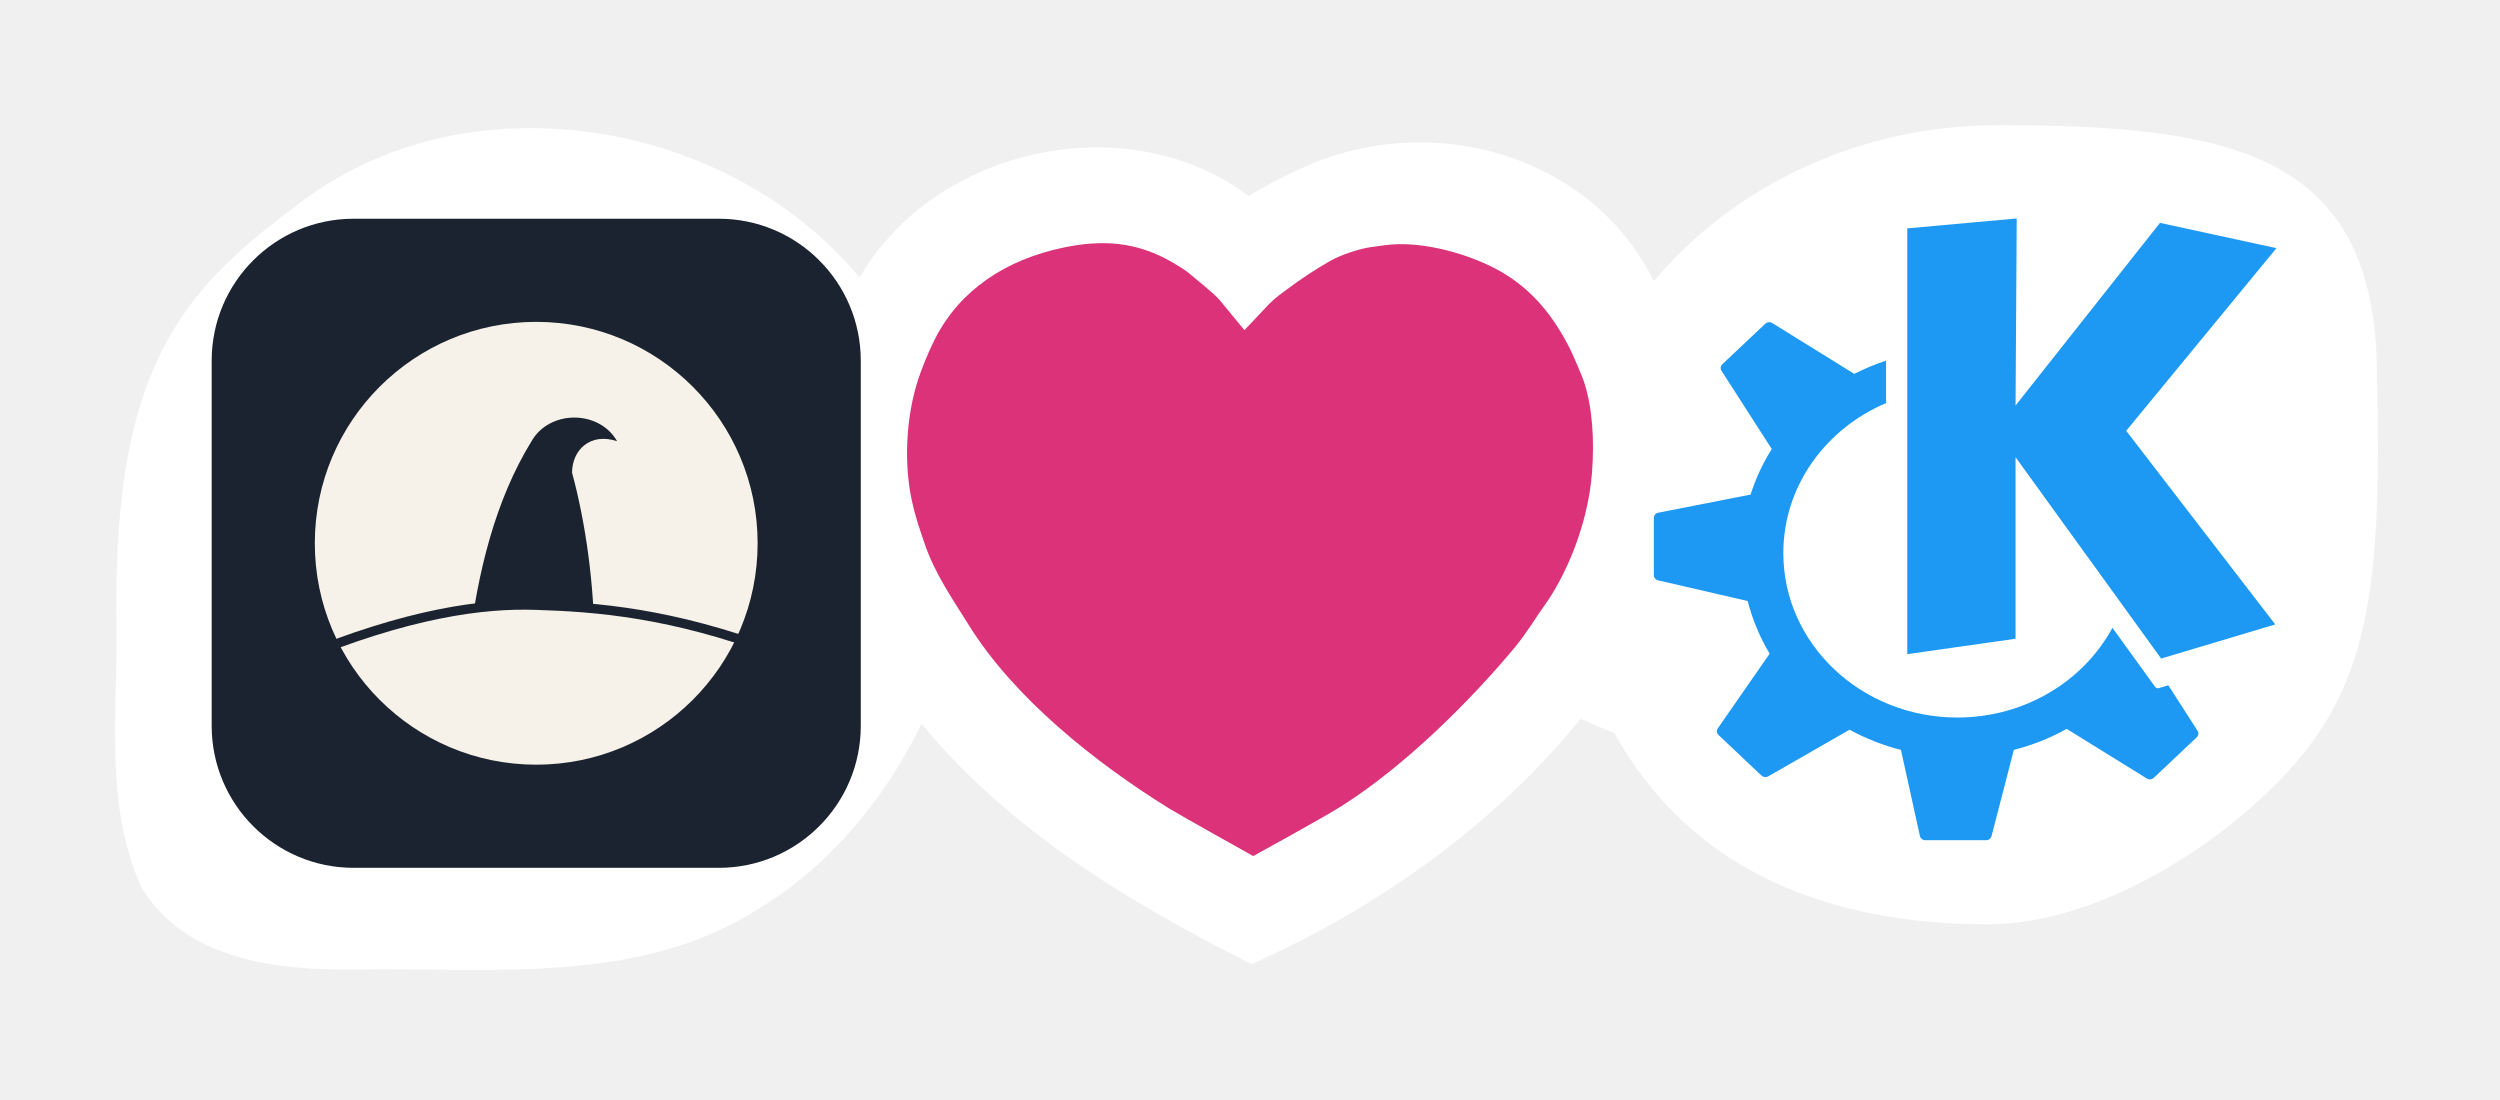
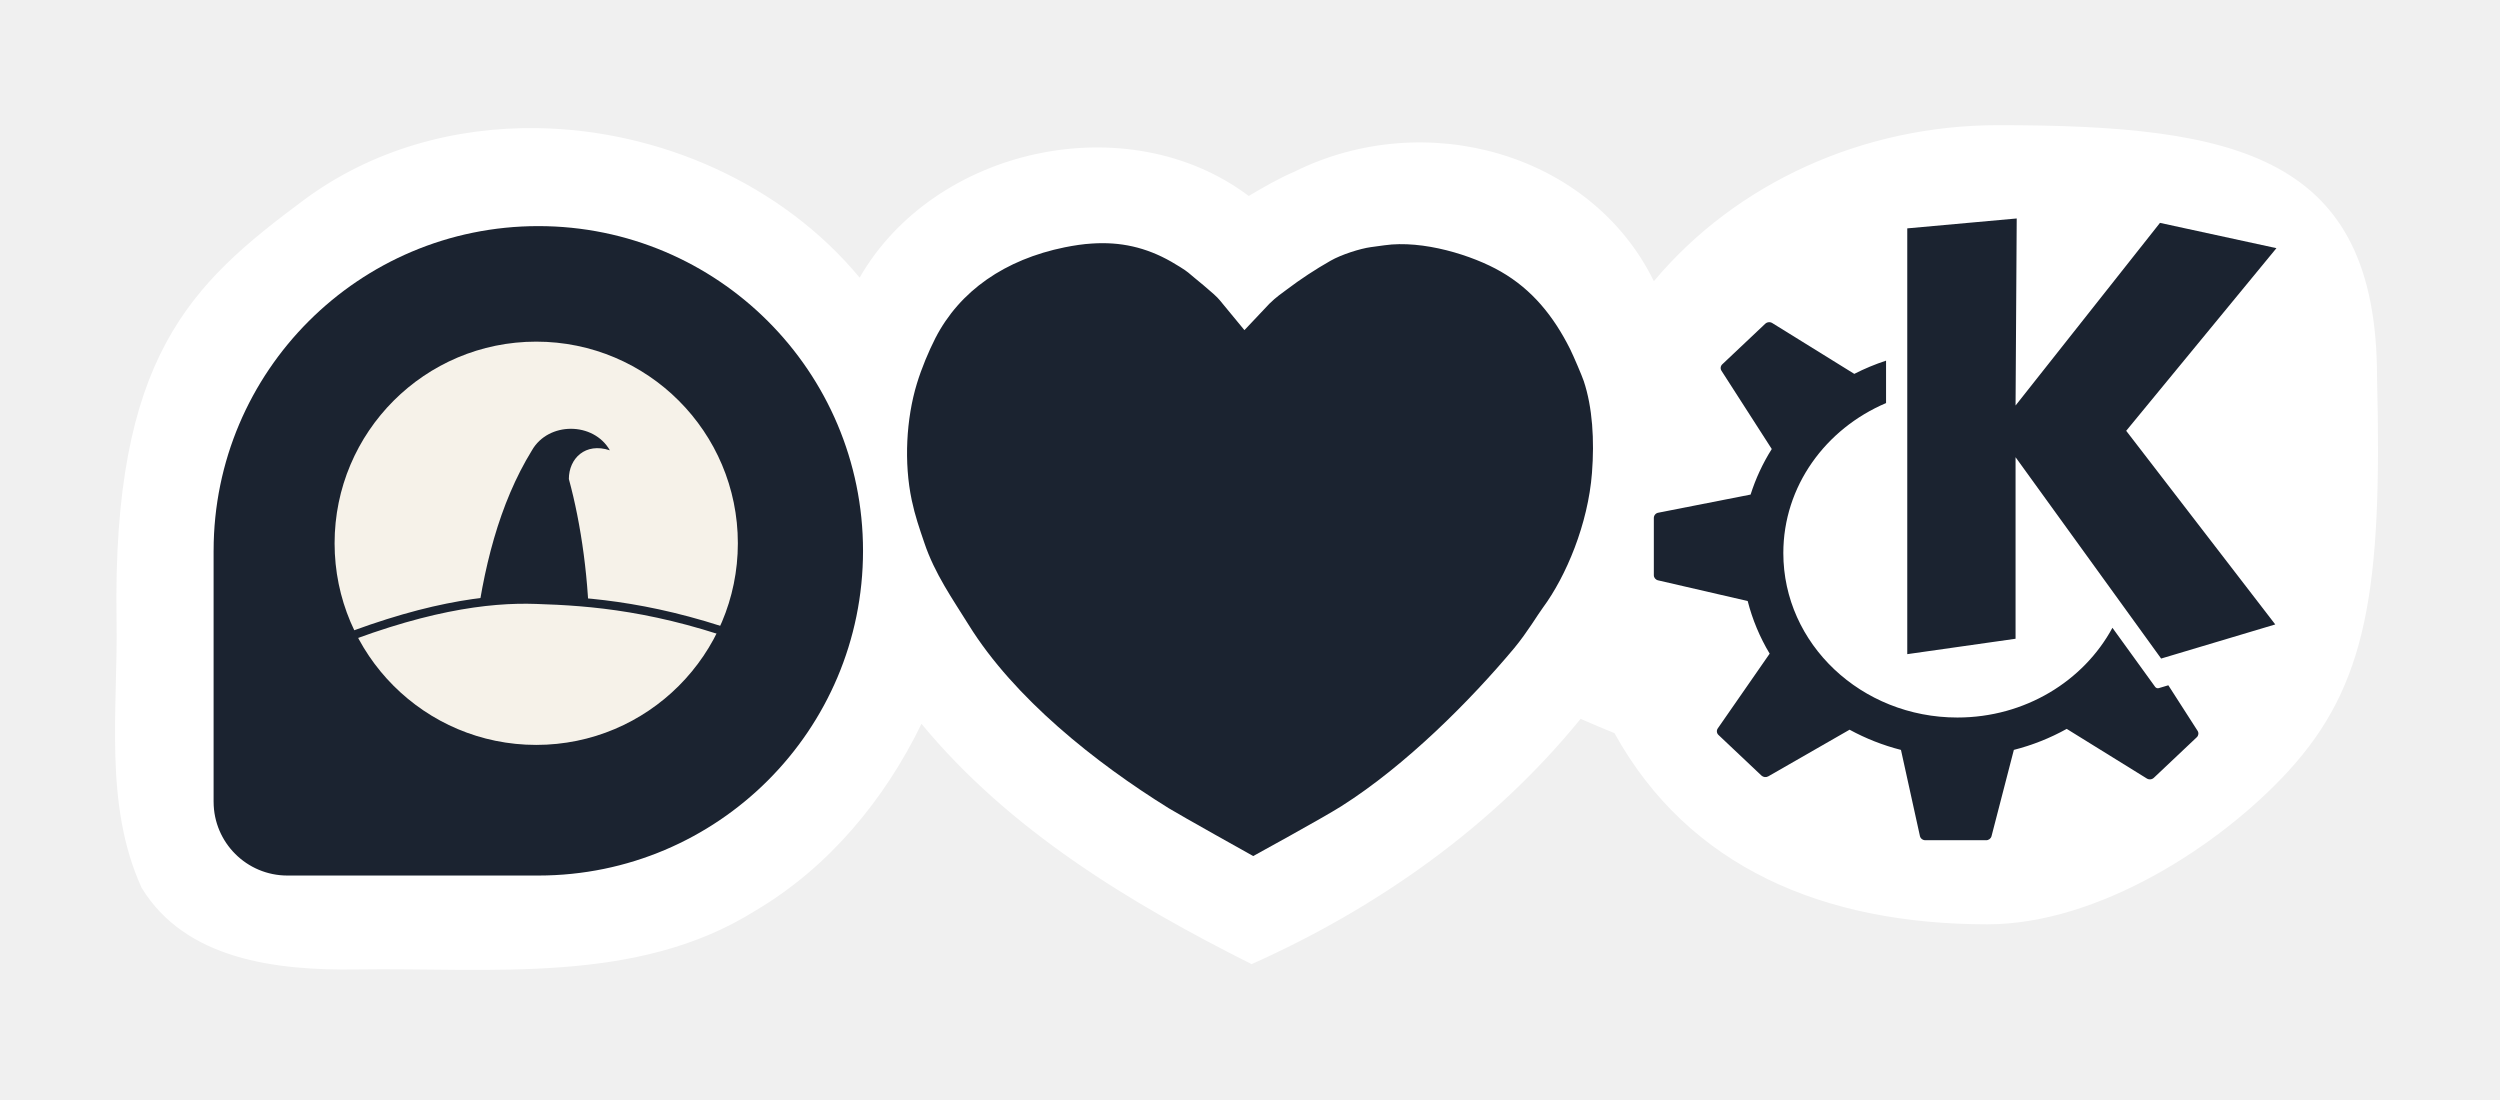
<svg xmlns="http://www.w3.org/2000/svg" width="100mm" height="44mm" viewBox="0 0 354.331 155.906">
  <g style="display:inline">
    <path style="opacity:.998;fill:#fff;fill-opacity:1;stroke-width:1.061" d="M81.275 19.371c-12.588-.2-25.123 3.259-35.418 10.924C28.83 42.975 16.96 53.852 17.621 93.82c.222 13.379-1.974 27.763 3.787 40.395 6.603 10.823 20.191 12.54 32.59 12.348 20-.312 42.31 2.38 60.227-8.903 11.04-6.51 19.531-16.78 25.086-28.232 13.284 16.087 31.476 27.088 49.91 36.332 19.02-8.496 36.546-20.851 49.736-37.084a229.91 229.91 0 0 0 5.123 2.166c11.232 20.314 31.68 28.897 56.388 28.897 16.82 0 35.24-11.967 45.49-23.163 11.876-12.973 14.227-27.34 13.405-59.527 0-33.518-20.987-38.126-57.297-38.126-20.366 0-39.582 8.712-52.032 23.59-9.474-19.349-34.492-26.396-54.313-16.572-2.404 1.03-4.718 2.37-6.934 3.686-18.27-13.735-47.498-7.375-58.826 12.346-11.78-14.205-30.288-22.31-48.686-22.602z" transform="scale(.9375)" />
-     <svg x="30" y="31" width="92" height="92" viewBox="0 0 512 512" id="nisse-logo">
-       <defs>
-         <mask id="knockout" maskUnits="userSpaceOnUse" x="0" y="0" width="512" height="512">
-           <rect width="512" height="512" fill="#fff" />
-           <g transform="translate(251 392) scale(2.4)" fill="#000">
-             <path d="M-28 -10 C-24 -44 -16 -76 0 -102 C8 -116 30 -116 38 -102 C26 -106 18 -98 18 -88 C24 -66 28 -38 28 -10 Z" />
-             <rect x="-34" y="-18" width="68" height="18" rx="9" />
-           </g>
-           <path d="M0 380 C120 330 200 320 256 322 C320 324 400 330 512 372 V512 H0 Z" fill="#fff" stroke="#000" stroke-width="10" stroke-linejoin="round" />
-         </mask>
-       </defs>
-       <rect width="512" height="512" rx="112" fill="#1b2330" />
-       <g transform="translate(256 256) scale(.74) translate(-256 -256)">
+     <g id="nisse-logo">
+       <path d="M48.86 106.878c-12.445 0-22.534 10.083-22.542 22.525h-.001v17.445h.001a5.123 5.123 0 0 0 5.124 5.113h17.425c12.446-.007 22.534-10.096 22.534-22.541 0-12.45-10.092-22.542-22.542-22.542z" style="fill:#1b2330;fill-opacity:1;fill-rule:nonzero;stroke:none;stroke-width:.238" transform="matrix(2.04163 0 0 2.0417 -23.456 -186.166)" />
+       <svg x="45" y="46" width="62" height="62" viewBox="0 0 512 512">
+         <defs>
+           <mask id="knockout" maskUnits="userSpaceOnUse" x="0" y="0" width="512" height="512">
+             <rect width="512" height="512" fill="#fff" />
+             <g transform="translate(251 392) scale(2.4)" fill="#000">
+               <path d="M-28 -10 C-24 -44 -16 -76 0 -102 C8 -116 30 -116 38 -102 C26 -106 18 -98 18 -88 C24 -66 28 -38 28 -10 Z" />
+               <rect x="-34" y="-18" width="68" height="18" rx="9" />
+             </g>
+             <path d="M0 380 C120 330 200 320 256 322 C320 324 400 330 512 372 V512 H0 Z" fill="#fff" stroke="#000" stroke-width="10" stroke-linejoin="round" />
+           </mask>
+         </defs>
        <circle cx="256" cy="256" r="236" fill="#f6f2e9" mask="url(#knockout)" />
-       </g>
-     </svg>
-     <path style="display:inline;fill:#db3279;fill-opacity:1;fill-rule:nonzero;stroke:none" d="M274.842 245.315c3.998-.266 7.614.515 11.229 2.576.478.267 2.009 1.19 2.41 1.546.478.444 3.807 3.055 4.457 3.908.325.408 3.5 4.245 3.5 4.245s3.023-3.215 3.559-3.766c.918-.906 1.779-1.492 2.448-1.99a56.876 56.876 0 0 1 6.179-4.067c1.568-.906 4.266-1.741 5.7-1.937.402-.053 1.473-.195 1.951-.266 5.452-.782 12.51 1.421 16.508 3.73 4.42 2.54 7.46 6.29 9.814 10.979.516 1.048 1.702 3.837 1.932 4.53 1.243 3.712 1.53 8.402 1.166 13.039-.554 7.212-3.653 14.62-6.962 19.096-.67.889-2.2 3.482-4.056 5.72-6.178 7.39-15.322 16.592-24.523 22.42-2.582 1.633-12.472 7.052-12.472 7.052s-10.31-5.756-11.955-6.769c-10.426-6.466-21.941-15.632-28.368-25.989-2.238-3.606-4.82-7.248-6.294-11.653-.688-2.025-1.3-3.766-1.779-6.022-1.128-5.312-.784-11.565.727-16.521.67-2.203 1.664-4.566 2.62-6.449 3.463-6.732 9.89-11.156 18.345-12.879 1.34-.266 2.621-.462 3.864-.533" transform="translate(-120.062 -210.799)" />
-     <path d="m405.896 241.763-15.513 1.403v60.348l15.35-2.183V275.6l20.632 28.538 16.175-4.835-21.127-27.445 21.293-25.886-16.505-3.585-20.468 25.885zm-35.165 14.706a.812.812 0 0 0-.476.215l-6.089 5.75a.713.713 0 0 0-.115.913l7.128 11.092a28.002 28.002 0 0 0-3.001 6.457l-13.088 2.572a.756.756 0 0 0-.626.729v8.133c0 .344.249.642.6.722l12.702 2.933a27.837 27.837 0 0 0 3.115 7.458l-7.353 10.592a.713.713 0 0 0 .103.935l6.086 5.751a.829.829 0 0 0 .968.112l11.522-6.611a31.47 31.47 0 0 0 7.283 2.863l2.688 12.21c.076.347.4.592.771.592h8.61a.78.78 0 0 0 .765-.569l3.166-12.235a31.334 31.334 0 0 0 7.493-2.978l11.354 7.033a.821.821 0 0 0 .99-.095l6.088-5.751a.711.711 0 0 0 .115-.913l-4.145-6.453-1.341.4a.477.477 0 0 1-.524-.17s-2.643-3.657-6.058-8.378c-4.082 7.547-12.386 12.717-21.975 12.717-13.625 0-24.67-10.436-24.67-23.308 0-9.468 5.978-17.612 14.56-21.26v-6.012a31.324 31.324 0 0 0-4.506 1.876l-.006-.008-11.621-7.2a.826.826 0 0 0-.513-.119z" fill="#1d99f3" style="stroke-width:2.523" transform="translate(-120.062 -210.799)" />
+       </svg>
+     </g>
+     <path style="display:inline;fill:#1b2330;fill-opacity:1;fill-rule:nonzero;stroke:none" d="M274.842 245.315c3.998-.266 7.614.515 11.229 2.576.478.267 2.009 1.19 2.41 1.546.478.444 3.807 3.055 4.457 3.908.325.408 3.5 4.245 3.5 4.245s3.023-3.215 3.559-3.766c.918-.906 1.779-1.492 2.448-1.99a56.876 56.876 0 0 1 6.179-4.067c1.568-.906 4.266-1.741 5.7-1.937.402-.053 1.473-.195 1.951-.266 5.452-.782 12.51 1.421 16.508 3.73 4.42 2.54 7.46 6.29 9.814 10.979.516 1.048 1.702 3.837 1.932 4.53 1.243 3.712 1.53 8.402 1.166 13.039-.554 7.212-3.653 14.62-6.962 19.096-.67.889-2.2 3.482-4.056 5.72-6.178 7.39-15.322 16.592-24.523 22.42-2.582 1.633-12.472 7.052-12.472 7.052s-10.31-5.756-11.955-6.769c-10.426-6.466-21.941-15.632-28.368-25.989-2.238-3.606-4.82-7.248-6.294-11.653-.688-2.025-1.3-3.766-1.779-6.022-1.128-5.312-.784-11.565.727-16.521.67-2.203 1.664-4.566 2.62-6.449 3.463-6.732 9.89-11.156 18.345-12.879 1.34-.266 2.621-.462 3.864-.533" transform="translate(-120.062 -210.799)" />
+     <path d="m405.896 241.763-15.513 1.403v60.348l15.35-2.183V275.6l20.632 28.538 16.175-4.835-21.127-27.445 21.293-25.886-16.505-3.585-20.468 25.885zm-35.165 14.706a.812.812 0 0 0-.476.215l-6.089 5.75a.713.713 0 0 0-.115.913l7.128 11.092a28.002 28.002 0 0 0-3.001 6.457l-13.088 2.572a.756.756 0 0 0-.626.729v8.133c0 .344.249.642.6.722l12.702 2.933a27.837 27.837 0 0 0 3.115 7.458l-7.353 10.592a.713.713 0 0 0 .103.935l6.086 5.751a.829.829 0 0 0 .968.112l11.522-6.611a31.47 31.47 0 0 0 7.283 2.863l2.688 12.21c.076.347.4.592.771.592h8.61a.78.78 0 0 0 .765-.569l3.166-12.235a31.334 31.334 0 0 0 7.493-2.978l11.354 7.033a.821.821 0 0 0 .99-.095l6.088-5.751a.711.711 0 0 0 .115-.913l-4.145-6.453-1.341.4a.477.477 0 0 1-.524-.17s-2.643-3.657-6.058-8.378c-4.082 7.547-12.386 12.717-21.975 12.717-13.625 0-24.67-10.436-24.67-23.308 0-9.468 5.978-17.612 14.56-21.26v-6.012a31.324 31.324 0 0 0-4.506 1.876l-.006-.008-11.621-7.2a.826.826 0 0 0-.513-.119z" fill="#1b2330" style="stroke-width:2.523" transform="translate(-120.062 -210.799)" />
  </g>
</svg>
